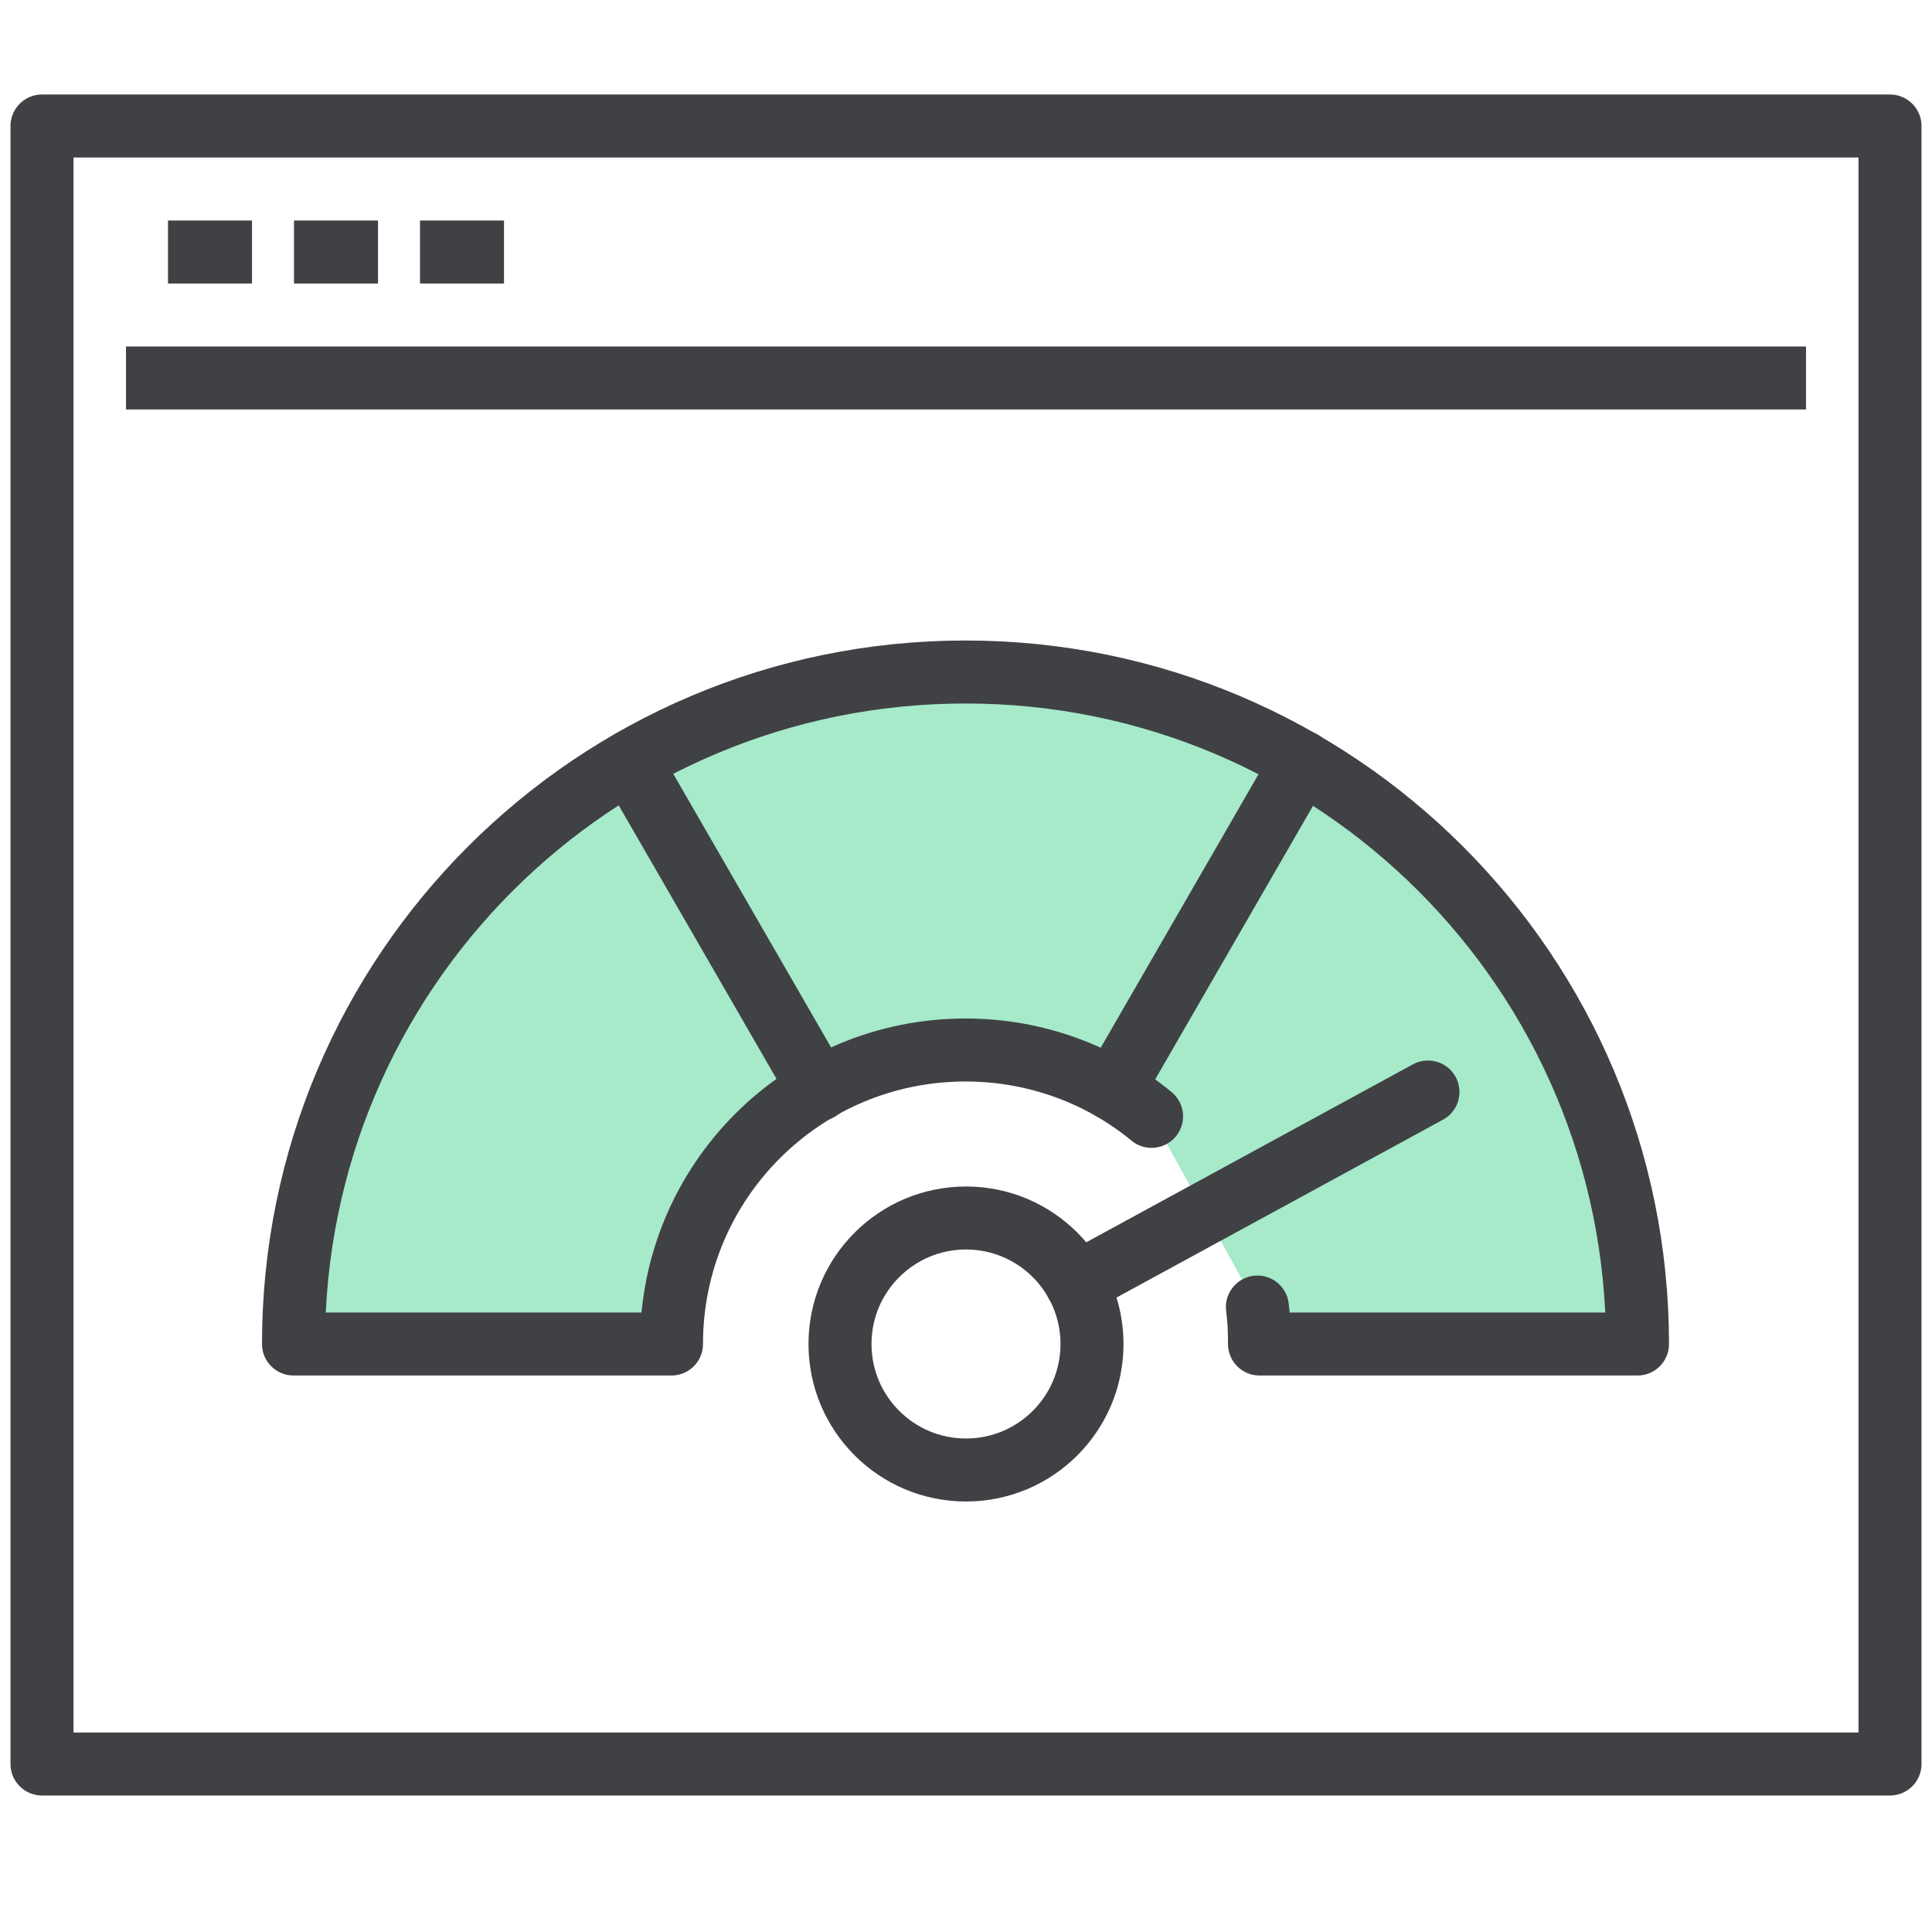
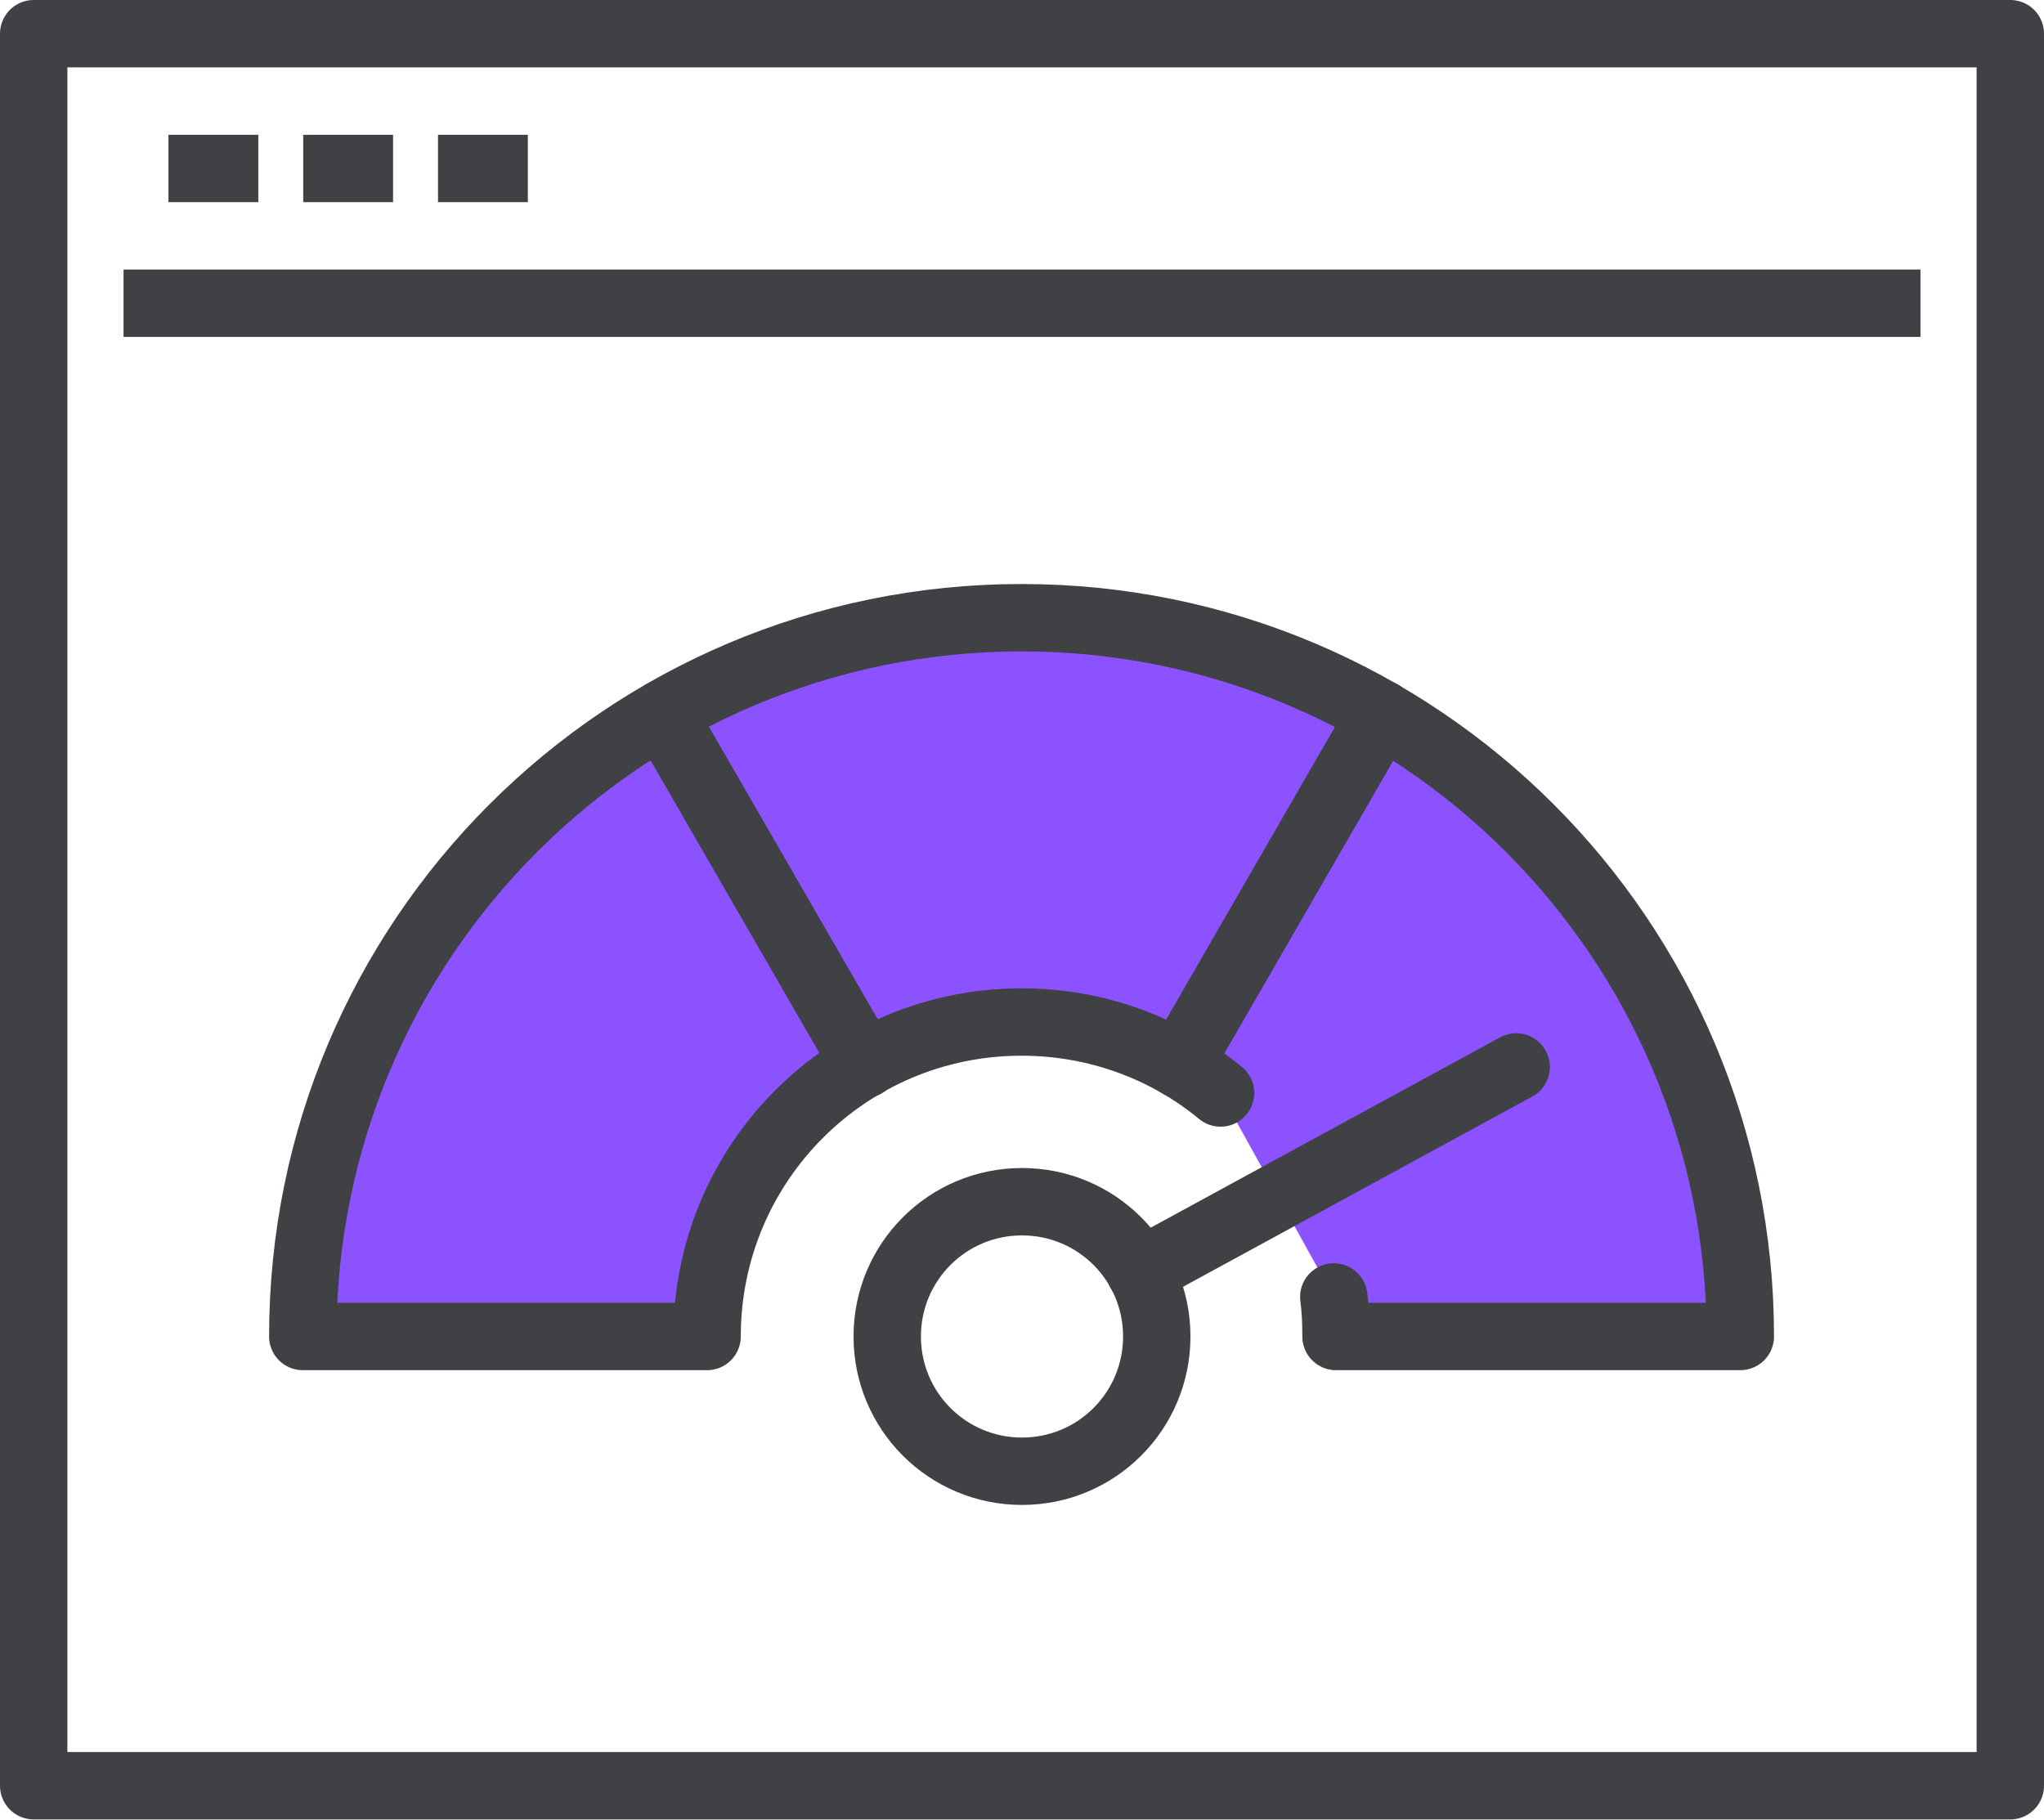
- <svg xmlns="http://www.w3.org/2000/svg" width="46" height="46" viewBox="0 0 46 46" fill="none">
-   <path d="M45 3H1V42H45V3Z" stroke="#404145" stroke-width="1.5" stroke-miterlimit="10" stroke-linejoin="round" />
-   <path d="M3 9H43" stroke="#404145" stroke-width="1.5" stroke-miterlimit="10" stroke-linejoin="round" />
-   <path d="M4 6H6" stroke="#404145" stroke-width="1.5" stroke-miterlimit="10" stroke-linejoin="round" />
-   <path d="M7 6H9" stroke="#404145" stroke-width="1.5" stroke-miterlimit="10" stroke-linejoin="round" />
-   <path d="M29.938 31.12C29.978 31.41 29.988 31.7 29.988 32H38.988C38.988 23.16 31.828 16 22.988 16C14.148 16 6.988 23.16 6.988 32H15.988C15.988 28.13 19.118 25 22.988 25C24.668 25 26.218 25.59 27.418 26.58" fill="#A6EACA" />
-   <path d="M29.938 31.12C29.978 31.41 29.988 31.7 29.988 32H38.988C38.988 23.16 31.828 16 22.988 16C14.148 16 6.988 23.16 6.988 32H15.988C15.988 28.13 19.118 25 22.988 25C24.668 25 26.218 25.59 27.418 26.58" stroke="#404145" stroke-width="1.5" stroke-miterlimit="10" stroke-linecap="round" stroke-linejoin="round" />
-   <path d="M10 6H12" stroke="#404145" stroke-width="1.5" stroke-miterlimit="10" stroke-linejoin="round" />
-   <path d="M23 35C24.657 35 26 33.657 26 32C26 30.343 24.657 29 23 29C21.343 29 20 30.343 20 32C20 33.657 21.343 35 23 35Z" stroke="#404145" stroke-width="1.5" stroke-miterlimit="10" stroke-linecap="round" stroke-linejoin="round" />
-   <path d="M19.5 25.94L15 18.14" stroke="#404145" stroke-width="1.5" stroke-miterlimit="10" stroke-linecap="round" stroke-linejoin="round" />
-   <path d="M26.5 25.94L31 18.14" stroke="#404145" stroke-width="1.5" stroke-miterlimit="10" stroke-linecap="round" stroke-linejoin="round" />
-   <path d="M25.629 30.56L33.999 26" stroke="#404145" stroke-width="1.5" stroke-miterlimit="10" stroke-linecap="round" stroke-linejoin="round" />
+ <svg xmlns="http://www.w3.org/2000/svg" id="Layer_1" data-name="Layer 1" viewBox="0 0 45.5 40.5">
+   <defs>
+     <style>
+       .cls-1 {
+         fill: #8c52ff;
+       }
+ 
+       .cls-2, .cls-3 {
+         fill: none;
+         stroke: #404145;
+         stroke-linejoin: round;
+         stroke-width: 1.5px;
+       }
+ 
+       .cls-3 {
+         stroke-linecap: round;
+       }
+     </style>
+   </defs>
+   <path class="cls-2" d="M44.75,.75H.75V39.75H44.75V.75Z" />
+   <path class="cls-2" d="M2.75,6.75H42.75" />
+   <path class="cls-2" d="M3.75,3.75h2" />
+   <path class="cls-2" d="M6.75,3.75h2" />
+   <path class="cls-1" d="M29.69,28.87c.04,.29,.05,.58,.05,.88h9c0-8.84-7.16-16-16-16S6.74,20.91,6.74,29.75H15.74c0-3.87,3.13-7,7-7,1.68,0,3.23,.59,4.43,1.58" />
+   <path class="cls-3" d="M29.69,28.87c.04,.29,.05,.58,.05,.88h9c0-8.84-7.16-16-16-16S6.74,20.91,6.74,29.75H15.74c0-3.87,3.13-7,7-7,1.68,0,3.23,.59,4.43,1.58" />
+   <path class="cls-2" d="M9.75,3.75h2" />
+   <path class="cls-3" d="M22.75,32.75c1.66,0,3-1.34,3-3s-1.34-3-3-3-3,1.34-3,3,1.34,3,3,3Z" />
+   <path class="cls-3" d="M19.25,23.69l-4.5-7.8" />
+   <path class="cls-3" d="M26.25,23.69l4.5-7.8" />
+   <path class="cls-3" d="M25.38,28.31l8.37-4.56" />
</svg>
